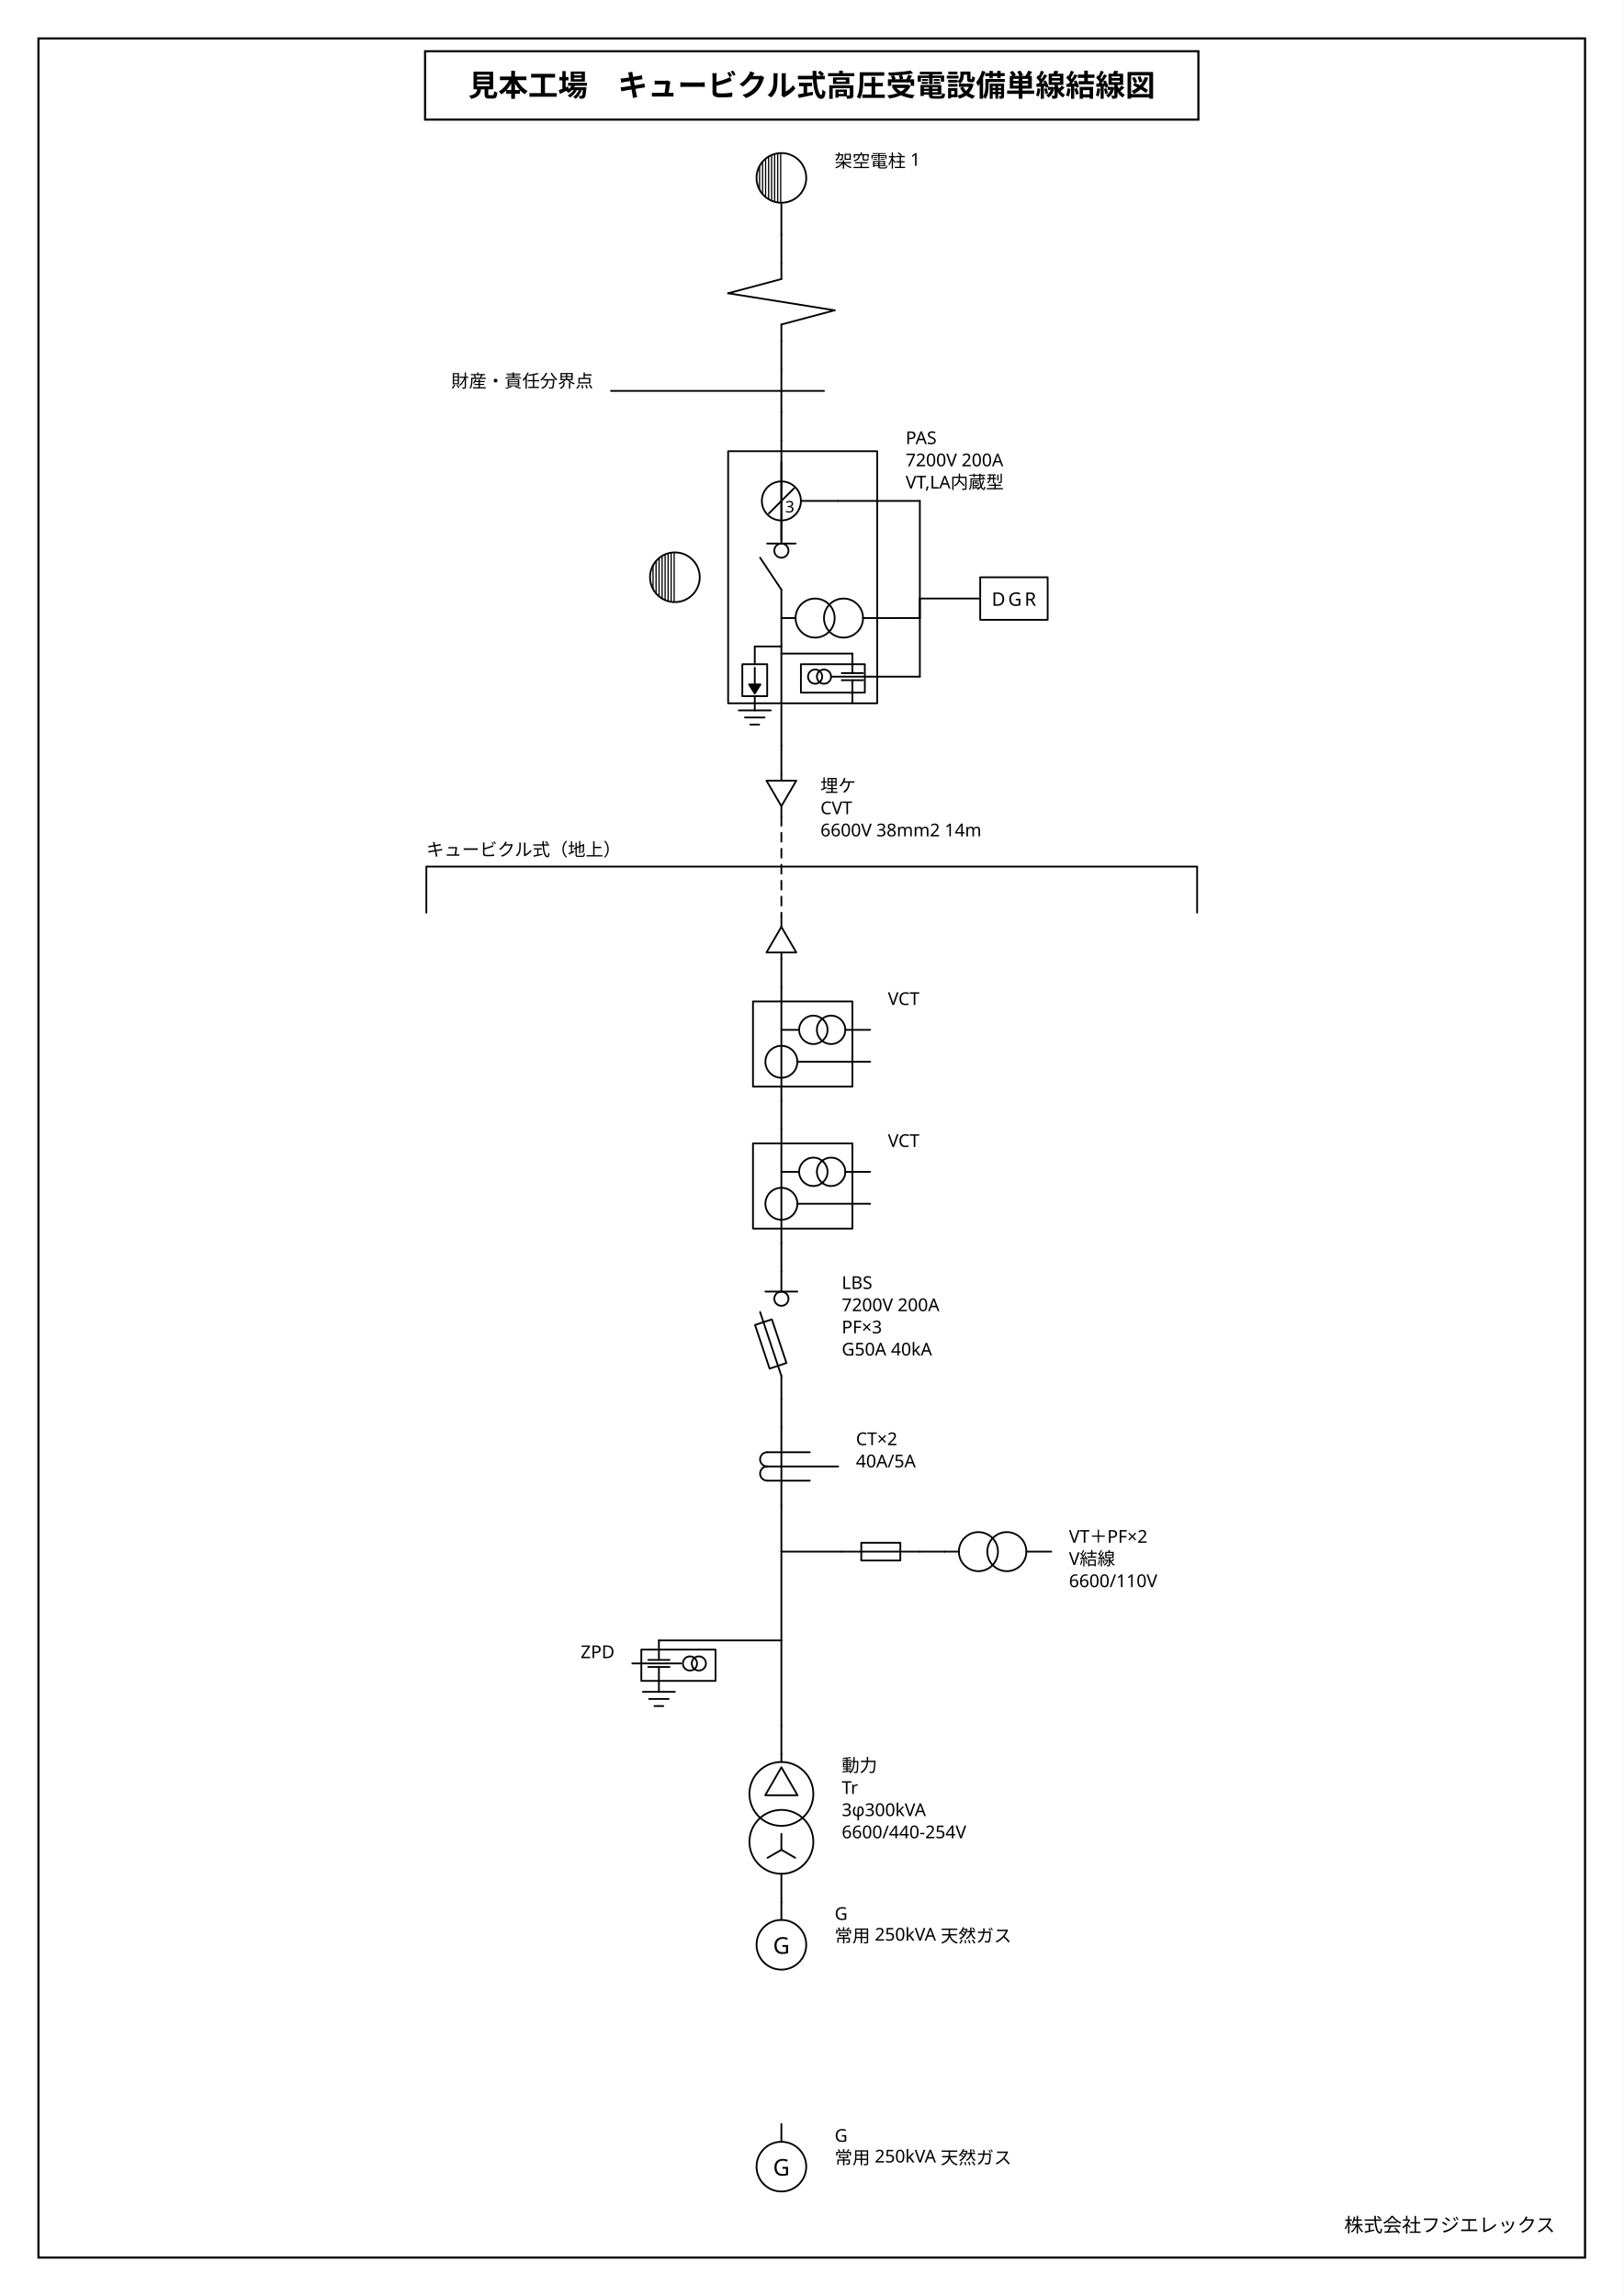
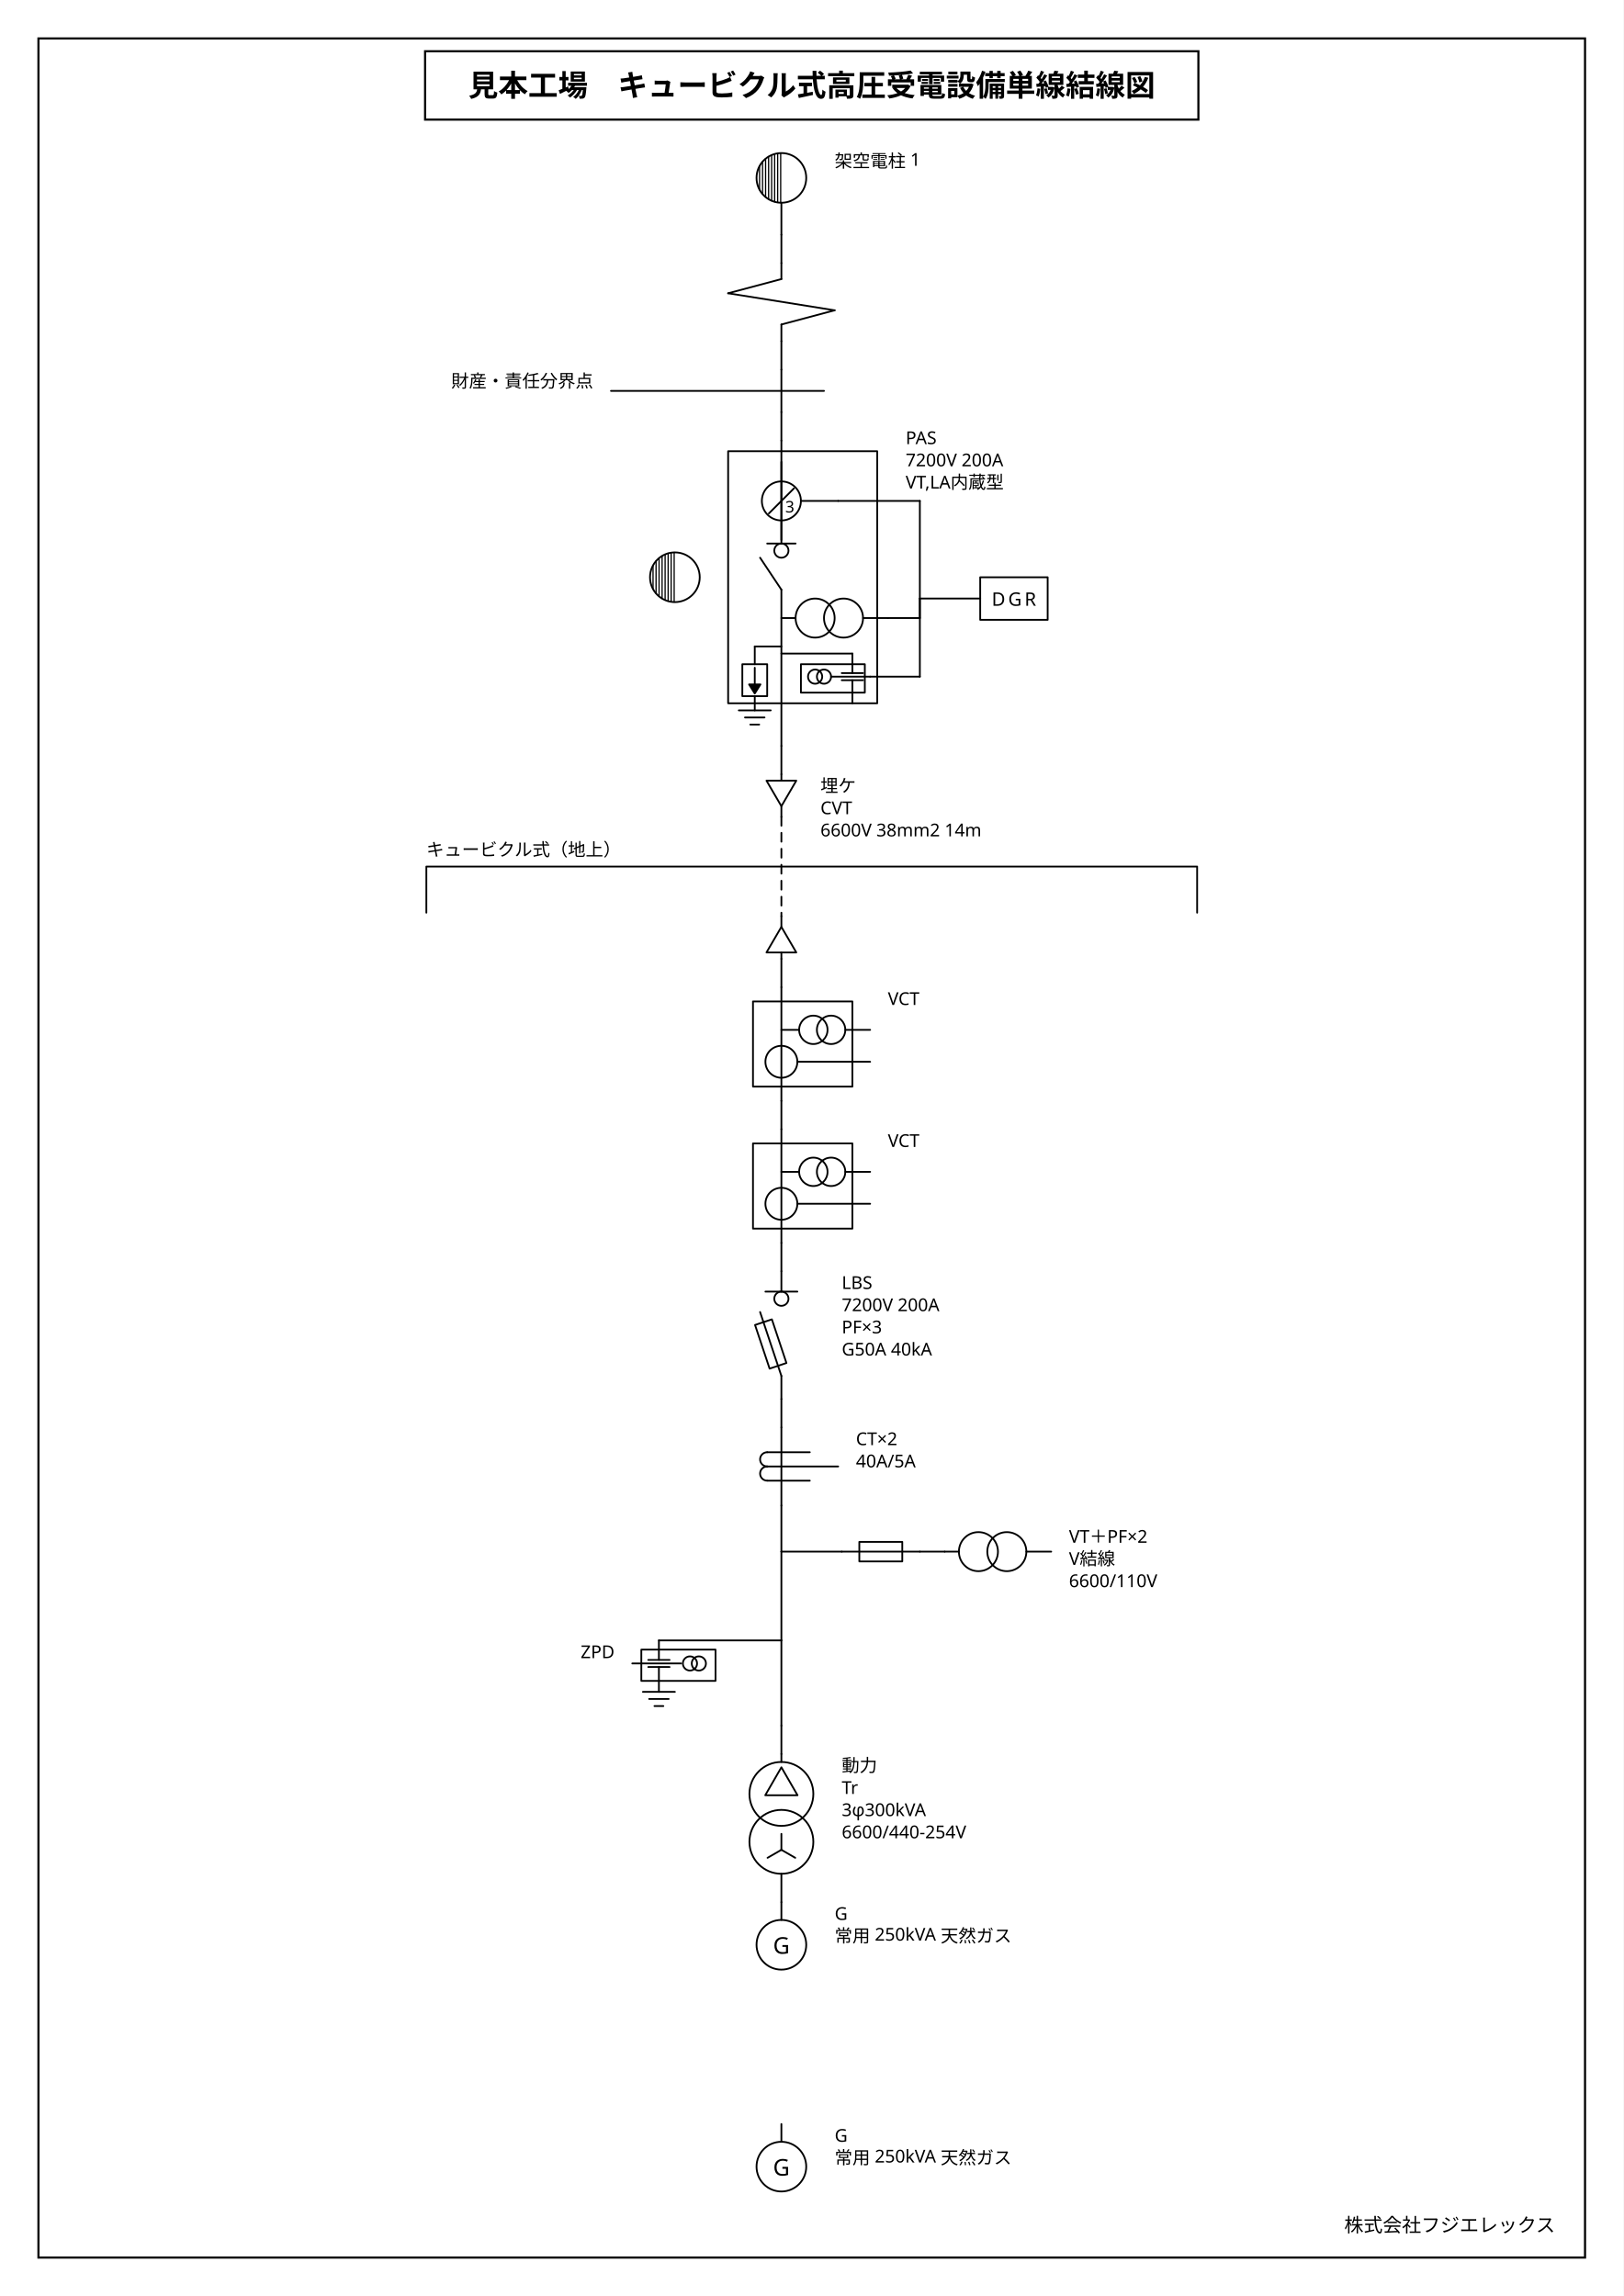
<svg xmlns="http://www.w3.org/2000/svg" viewBox="0 0 760 1075" width="760" height="1075">
  <rect x="0" y="0" width="760" height="1075" fill="#fff" />
  <g stroke="#000" fill="none">
    <rect x="18" y="18" width="724" height="1039" stroke-width="1" />
    <rect x="199" y="24" width="362" height="32" stroke-width="1" />
  </g>
  <text x="380" y="45" font-size="14" font-weight="700" text-anchor="middle" font-family="IPAGothic, 'IPAゴシック', 'Noto Sans JP', 'Hiragino Kaku Gothic ProN', 'Yu Gothic', sans-serif" fill="#000">見本工場　キュービクル式高圧受電設備単線結線図</text>
  <text x="728" y="1045" font-size="9" text-anchor="end" font-family="IPAGothic, 'IPAゴシック', 'Noto Sans JP', 'Hiragino Kaku Gothic ProN', 'Yu Gothic', sans-serif" fill="#000">株式会社フジエレックス</text>
  <g transform="translate(365.79 70) scale(0.831)">
    <g stroke="#000" fill="none" stroke-linecap="round" stroke-linejoin="round" color="#000">
      <path d="M -200 404 L 234.2 404 M -200 404 L -200 430 M 234.2 404 L 234.2 430" fill="none" stroke-width="1" />
      <text x="-200" y="398" font-size="10" font-family="IPAGothic, 'IPAゴシック', 'Noto Sans JP', 'Hiragino Kaku Gothic ProN', 'Yu Gothic', sans-serif" fill="currentColor" stroke="none">キュービクル式（地上）</text>
      <line x1="0" y1="48" x2="0" y2="64" stroke-width="1" />
      <line x1="0" y1="108" x2="0" y2="124" stroke-width="1" />
      <line x1="0" y1="148" x2="0" y2="164" stroke-width="1" />
      <line x1="0" y1="280" x2="-15" y2="280" stroke-width="1" />
      <line x1="0" y1="284" x2="40" y2="284" stroke-width="1" />
      <line x1="32" y1="198" x2="78" y2="198" stroke-width="1" />
      <line x1="78" y1="198" x2="78" y2="253" stroke-width="1" />
      <line x1="60" y1="264" x2="78" y2="264" stroke-width="1" />
      <line x1="78" y1="264" x2="78" y2="253" stroke-width="1" />
      <line x1="50" y1="297" x2="78" y2="297" stroke-width="1" />
      <line x1="78" y1="297" x2="78" y2="253" stroke-width="1" />
      <line x1="78" y1="253" x2="112" y2="253" stroke-width="1" />
      <line x1="0" y1="336" x2="0" y2="352" stroke-width="1" />
      <line x1="0" y1="376" x2="0" y2="432" stroke-width="1" stroke-dasharray="5 4" />
      <line x1="0" y1="456" x2="0" y2="472" stroke-width="1" />
      <line x1="0" y1="536" x2="0" y2="552" stroke-width="1" />
      <line x1="0" y1="616" x2="0" y2="632" stroke-width="1" />
      <line x1="0" y1="704" x2="0" y2="720" stroke-width="1" />
      <line x1="0" y1="764" x2="0" y2="790" stroke-width="1" />
      <line x1="0" y1="790" x2="34" y2="790" stroke-width="1" />
      <line x1="78" y1="790" x2="92" y2="790" stroke-width="1" />
      <line x1="0" y1="790" x2="0" y2="840" stroke-width="1" />
      <line x1="0" y1="840" x2="-69" y2="840" stroke-width="1" />
      <line x1="0" y1="840" x2="0" y2="888" stroke-width="1" />
      <line x1="0" y1="888" x2="0" y2="904" stroke-width="1" />
      <line x1="0" y1="971.5" x2="0" y2="987.5" stroke-width="1" />
      <g transform="translate(-16 0)">
        <circle cx="16" cy="16" r="14" fill="none" stroke-width="1" />
        <line x1="3.7" y1="9.313" x2="3.7" y2="22.687" stroke-width="0.7" />
        <line x1="5.4" y1="6.855" x2="5.4" y2="25.145" stroke-width="0.7" />
        <line x1="7.1" y1="5.193" x2="7.1" y2="26.807" stroke-width="0.7" />
        <line x1="8.8" y1="3.993" x2="8.8" y2="28.007" stroke-width="0.7" />
        <line x1="10.5" y1="3.126" x2="10.5" y2="28.874" stroke-width="0.7" />
        <line x1="12.2" y1="2.526" x2="12.2" y2="29.474" stroke-width="0.7" />
        <line x1="13.9" y1="2.158" x2="13.9" y2="29.842" stroke-width="0.7" />
        <line x1="15.6" y1="2.006" x2="15.6" y2="29.994" stroke-width="0.7" />
        <line x1="16" y1="30" x2="16" y2="48" stroke-width="1" />
      </g>
      <text x="30" y="10" font-size="10" text-anchor="start" font-family="IPAGothic, 'IPAゴシック', 'Noto Sans JP', 'Hiragino Kaku Gothic ProN', 'Yu Gothic', sans-serif" fill="currentColor" stroke="none">
        <tspan x="30" dy="0">架空電柱 1</tspan>
      </text>
      <g transform="translate(-30 64)">
        <line x1="30" y1="0" x2="30" y2="9" stroke-width="1" />
        <line x1="30" y1="9" x2="0" y2="17" stroke-width="1" />
        <line x1="0" y1="17" x2="60" y2="26.6" stroke-width="1" />
        <line x1="60" y1="26.6" x2="30" y2="34.6" stroke-width="1" />
        <line x1="30" y1="34.6" x2="30" y2="44" stroke-width="1" />
      </g>
      <g transform="translate(-96 124)">
        <line x1="96" y1="0" x2="96" y2="24" stroke-width="1" />
        <line x1="0" y1="12" x2="120" y2="12" stroke-width="1" />
      </g>
      <text x="-106" y="134" font-size="10" text-anchor="end" font-family="IPAGothic, 'IPAゴシック', 'Noto Sans JP', 'Hiragino Kaku Gothic ProN', 'Yu Gothic', sans-serif" fill="currentColor" stroke="none">
        <tspan x="-106" dy="0">財産・責任分界点</tspan>
      </text>
      <g transform="translate(-36 164)">
        <line x1="36" y1="0" x2="36" y2="6" stroke-width="1" />
        <rect x="6" y="6" width="84" height="142" fill="none" stroke-width="1" />
        <line x1="36" y1="6" x2="36" y2="58" stroke-width="1" />
        <line x1="28" y1="58" x2="44" y2="58" stroke-width="1" />
        <circle cx="36" cy="62" r="4" fill="none" stroke-width="1" />
        <line x1="36" y1="84" x2="24" y2="66" stroke-width="1" />
        <line x1="36" y1="84" x2="36" y2="172" stroke-width="1" />
      </g>
      <text x="70" y="166" font-size="10" text-anchor="start" font-family="IPAGothic, 'IPAゴシック', 'Noto Sans JP', 'Hiragino Kaku Gothic ProN', 'Yu Gothic', sans-serif" fill="currentColor" stroke="none">
        <tspan x="70" dy="0">PAS</tspan>
        <tspan x="70" dy="12.5">7200V 200A</tspan>
        <tspan x="70" dy="12.5">VT,LA内蔵型</tspan>
      </text>
      <g transform="translate(-76 225)">
        <circle cx="16" cy="16" r="14" fill="none" stroke-width="1" />
        <line x1="3.7" y1="9.313" x2="3.7" y2="22.687" stroke-width="0.7" />
        <line x1="5.4" y1="6.855" x2="5.4" y2="25.145" stroke-width="0.7" />
        <line x1="7.1" y1="5.193" x2="7.1" y2="26.807" stroke-width="0.7" />
        <line x1="8.8" y1="3.993" x2="8.8" y2="28.007" stroke-width="0.7" />
        <line x1="10.5" y1="3.126" x2="10.5" y2="28.874" stroke-width="0.7" />
        <line x1="12.2" y1="2.526" x2="12.2" y2="29.474" stroke-width="0.7" />
        <line x1="13.9" y1="2.158" x2="13.9" y2="29.842" stroke-width="0.7" />
        <line x1="15.6" y1="2.006" x2="15.6" y2="29.994" stroke-width="0.7" />
      </g>
      <g transform="translate(-20 176)">
        <line x1="20" y1="0" x2="20" y2="44" stroke-width="1" />
        <circle cx="20" cy="22" r="11" fill="none" stroke-width="1" />
        <line x1="12.929" y1="29.071" x2="27.071" y2="14.929" stroke-width="1" />
        <text x="24.75" y="25" font-size="9" text-anchor="middle" dominant-baseline="central" font-family="IPAGothic, 'IPAゴシック', 'Noto Sans JP', 'Hiragino Kaku Gothic ProN', 'Yu Gothic', sans-serif" fill="currentColor" stroke="none">3</text>
        <line x1="31" y1="22" x2="52" y2="22" stroke-width="1" />
      </g>
      <g transform="translate(0 249)">
        <line x1="0" y1="15" x2="8" y2="15" stroke-width="1" />
        <circle cx="19" cy="15" r="11" fill="none" stroke-width="1" />
        <circle cx="35" cy="15" r="11" fill="none" stroke-width="1" />
        <line x1="46" y1="15" x2="60" y2="15" stroke-width="1" />
      </g>
      <g transform="translate(-35 280)">
        <line x1="20" y1="0" x2="20" y2="10" stroke-width="1" />
        <rect x="13" y="10" width="14" height="18" fill="none" stroke-width="1" />
        <line x1="20" y1="12" x2="20" y2="23" stroke-width="1" />
        <polygon points="16.8,21.38 20,26.5 23.2,21.38" fill="currentColor" stroke-width="1" />
        <line x1="20" y1="28" x2="20" y2="36" stroke-width="1" />
        <line x1="11" y1="36" x2="29" y2="36" stroke-width="1" />
        <line x1="14.5" y1="40" x2="25.5" y2="40" stroke-width="1" />
        <line x1="17.5" y1="44" x2="22.5" y2="44" stroke-width="1" />
      </g>
      <g transform="translate(10 284)">
        <line x1="30" y1="0" x2="30" y2="11" stroke-width="1" />
        <rect x="1" y="6" width="36" height="16" fill="none" stroke-width="1" />
        <line x1="24" y1="11" x2="36" y2="11" stroke-width="1" />
        <line x1="24" y1="15" x2="36" y2="15" stroke-width="1" />
        <line x1="30" y1="15" x2="30" y2="28" stroke-width="1" />
        <line x1="18" y1="13" x2="40" y2="13" stroke-width="1" />
        <circle cx="9" cy="13" r="4" fill="none" stroke-width="1" />
        <circle cx="14" cy="13" r="4" fill="none" stroke-width="1" />
      </g>
      <g transform="translate(112 241)">
        <rect x="0" y="0" width="38" height="24" fill="none" stroke-width="1" />
        <text x="19" y="12" font-size="10.5" text-anchor="middle" dominant-baseline="central" font-family="IPAGothic, 'IPAゴシック', 'Noto Sans JP', 'Hiragino Kaku Gothic ProN', 'Yu Gothic', sans-serif" letter-spacing="1.6" fill="currentColor" stroke="none">DGR</text>
      </g>
      <g transform="translate(-12 352)">
        <line x1="12" y1="0" x2="12" y2="3.6" stroke-width="1" />
        <polygon points="3.6,3.6 20.4,3.6 12,18" fill="none" stroke-width="1" />
        <line x1="12" y1="18" x2="12" y2="24" stroke-width="1" />
      </g>
      <text x="22" y="362" font-size="10" text-anchor="start" font-family="IPAGothic, 'IPAゴシック', 'Noto Sans JP', 'Hiragino Kaku Gothic ProN', 'Yu Gothic', sans-serif" fill="currentColor" stroke="none">
        <tspan x="22" dy="0">埋ケ</tspan>
        <tspan x="22" dy="12.5">CVT</tspan>
        <tspan x="22" dy="12.5">6600V 38mm2 14m</tspan>
      </text>
      <g transform="translate(-12 432) rotate(180 12 12)">
        <line x1="12" y1="0" x2="12" y2="3.6" stroke-width="1" />
        <polygon points="3.6,3.6 20.4,3.6 12,18" fill="none" stroke-width="1" />
        <line x1="12" y1="18" x2="12" y2="24" stroke-width="1" />
      </g>
      <g transform="translate(-22 472)">
        <line x1="22" y1="0" x2="22" y2="64" stroke-width="1" />
        <rect x="6" y="8" width="56" height="48" fill="none" stroke-width="1" />
        <line x1="22" y1="24" x2="32" y2="24" stroke-width="1" />
        <circle cx="40" cy="24" r="8" fill="none" stroke-width="1" />
        <circle cx="50" cy="24" r="8" fill="none" stroke-width="1" />
        <line x1="58" y1="24" x2="72" y2="24" stroke-width="1" />
        <circle cx="22" cy="42" r="9" fill="none" stroke-width="1" />
        <line x1="31" y1="42" x2="72" y2="42" stroke-width="1" />
      </g>
      <text x="60" y="482" font-size="10" text-anchor="start" font-family="IPAGothic, 'IPAゴシック', 'Noto Sans JP', 'Hiragino Kaku Gothic ProN', 'Yu Gothic', sans-serif" fill="currentColor" stroke="none">
        <tspan x="60" dy="0">VCT</tspan>
      </text>
      <g transform="translate(-22 552)">
        <line x1="22" y1="0" x2="22" y2="64" stroke-width="1" />
        <rect x="6" y="8" width="56" height="48" fill="none" stroke-width="1" />
        <line x1="22" y1="24" x2="32" y2="24" stroke-width="1" />
        <circle cx="40" cy="24" r="8" fill="none" stroke-width="1" />
        <circle cx="50" cy="24" r="8" fill="none" stroke-width="1" />
        <line x1="58" y1="24" x2="72" y2="24" stroke-width="1" />
        <circle cx="22" cy="42" r="9" fill="none" stroke-width="1" />
        <line x1="31" y1="42" x2="72" y2="42" stroke-width="1" />
      </g>
      <text x="60" y="562" font-size="10" text-anchor="start" font-family="IPAGothic, 'IPAゴシック', 'Noto Sans JP', 'Hiragino Kaku Gothic ProN', 'Yu Gothic', sans-serif" fill="currentColor" stroke="none">
        <tspan x="60" dy="0">VCT</tspan>
      </text>
      <g transform="translate(-24 632)">
        <line x1="24" y1="0" x2="24" y2="11.5" stroke-width="1" />
        <line x1="15" y1="11.5" x2="33" y2="11.5" stroke-width="1" />
        <circle cx="24" cy="15.5" r="4" fill="none" stroke-width="1" />
        <line x1="24" y1="59" x2="12" y2="23" stroke-width="1" />
        <polygon points="26.843,51.719 18.643,27.119 9.157,30.281 17.357,54.881" fill="none" stroke-width="1" />
        <line x1="24" y1="59" x2="24" y2="72" stroke-width="1" />
      </g>
      <text x="34" y="642" font-size="10" text-anchor="start" font-family="IPAGothic, 'IPAゴシック', 'Noto Sans JP', 'Hiragino Kaku Gothic ProN', 'Yu Gothic', sans-serif" fill="currentColor" stroke="none">
        <tspan x="34" dy="0">LBS</tspan>
        <tspan x="34" dy="12.5">7200V 200A</tspan>
        <tspan x="34" dy="12.5">PF×3</tspan>
        <tspan x="34" dy="12.5">G50A 40kA</tspan>
      </text>
      <g transform="translate(-24 720)">
        <line x1="24" y1="0" x2="24" y2="44" stroke-width="1" />
        <line x1="16" y1="14" x2="40" y2="14" stroke-width="1" />
        <line x1="16" y1="30" x2="40" y2="30" stroke-width="1" />
        <line x1="16" y1="22" x2="56" y2="22" stroke-width="1" />
        <path d="M 16 14 A 4 4 0 0 0 16 22" fill="none" stroke-width="1" />
        <path d="M 16 22 A 4 4 0 0 0 16 30" fill="none" stroke-width="1" />
      </g>
      <text x="42" y="730" font-size="10" text-anchor="start" font-family="IPAGothic, 'IPAゴシック', 'Noto Sans JP', 'Hiragino Kaku Gothic ProN', 'Yu Gothic', sans-serif" fill="currentColor" stroke="none">
        <tspan x="42" dy="0">CT×2</tspan>
        <tspan x="42" dy="12.5">40A/5A</tspan>
      </text>
      <g transform="translate(36 768) rotate(-90 20 22)">
        <line x1="20" y1="0" x2="20" y2="44" stroke-width="1" />
-         <rect x="15" y="11" width="10" height="22" fill="none" stroke-width="1" />
+         <rect x="14.5" y="9.9" width="11" height="24.2" fill="none" stroke-width="1" />
      </g>
      <g transform="translate(92 775)">
        <line x1="0" y1="15" x2="8" y2="15" stroke-width="1" />
        <circle cx="19" cy="15" r="11" fill="none" stroke-width="1" />
        <circle cx="35" cy="15" r="11" fill="none" stroke-width="1" />
        <line x1="46" y1="15" x2="60" y2="15" stroke-width="1" />
      </g>
      <text x="162" y="785" font-size="10" text-anchor="start" font-family="IPAGothic, 'IPAゴシック', 'Noto Sans JP', 'Hiragino Kaku Gothic ProN', 'Yu Gothic', sans-serif" fill="currentColor" stroke="none">
        <tspan x="162" dy="0">VT＋PF×2</tspan>
        <tspan x="162" dy="12.5">V結線</tspan>
        <tspan x="162" dy="12.5">6600/110V</tspan>
      </text>
      <g transform="translate(-84 840)">
        <line x1="15" y1="0" x2="15" y2="11" stroke-width="1" />
        <rect x="5.1" y="5.2" width="41.8" height="17.6" fill="none" stroke-width="1" />
        <line x1="9" y1="11" x2="21" y2="11" stroke-width="1" />
        <line x1="9" y1="15" x2="21" y2="15" stroke-width="1" />
        <line x1="15" y1="15" x2="15" y2="29" stroke-width="1" />
        <line x1="6" y1="29" x2="24" y2="29" stroke-width="1" />
        <line x1="9.5" y1="33" x2="20.5" y2="33" stroke-width="1" />
        <line x1="12.5" y1="37" x2="17.5" y2="37" stroke-width="1" />
        <line x1="0" y1="13" x2="27.5" y2="13" stroke-width="1" />
        <circle cx="32.5" cy="13" r="4" fill="none" stroke-width="1" />
        <circle cx="37.5" cy="13" r="4" fill="none" stroke-width="1" />
      </g>
      <text x="-94" y="850" font-size="10" text-anchor="end" font-family="IPAGothic, 'IPAゴシック', 'Noto Sans JP', 'Hiragino Kaku Gothic ProN', 'Yu Gothic', sans-serif" fill="currentColor" stroke="none">
        <tspan x="-94" dy="0">ZPD</tspan>
      </text>
      <g transform="translate(-24 904)">
        <line x1="24" y1="0" x2="24" y2="4.5" stroke-width="1" />
        <circle cx="24" cy="22.5" r="18" fill="none" stroke-width="1" />
        <circle cx="24" cy="49.5" r="18" fill="none" stroke-width="1" />
        <polygon points="24,7.5 33.093,23.25 14.907,23.25" fill="none" stroke-width="1" />
        <line x1="24" y1="54" x2="24" y2="45" stroke-width="1" />
        <line x1="24" y1="54" x2="31.794" y2="58.5" stroke-width="1" />
        <line x1="24" y1="54" x2="16.206" y2="58.5" stroke-width="1" />
      </g>
      <text x="34" y="914" font-size="10" text-anchor="start" font-family="IPAGothic, 'IPAゴシック', 'Noto Sans JP', 'Hiragino Kaku Gothic ProN', 'Yu Gothic', sans-serif" fill="currentColor" stroke="none">
        <tspan x="34" dy="0">動力</tspan>
        <tspan x="34" dy="12.5">Tr</tspan>
        <tspan x="34" dy="12.5">3φ300kVA</tspan>
        <tspan x="34" dy="12.5">6600/440-254V</tspan>
      </text>
      <g transform="translate(-20 987.5)">
        <line x1="20" y1="0" x2="20" y2="10" stroke-width="1" />
        <circle cx="20" cy="24" r="14" fill="none" stroke-width="1" />
        <text x="20" y="24" font-size="13" text-anchor="middle" dominant-baseline="central" font-family="IPAGothic, 'IPAゴシック', 'Noto Sans JP', 'Hiragino Kaku Gothic ProN', 'Yu Gothic', sans-serif" fill="currentColor" stroke="none">G</text>
      </g>
      <text x="30" y="997.5" font-size="10" text-anchor="start" font-family="IPAGothic, 'IPAゴシック', 'Noto Sans JP', 'Hiragino Kaku Gothic ProN', 'Yu Gothic', sans-serif" fill="currentColor" stroke="none">
        <tspan x="30" dy="0">G</tspan>
        <tspan x="30" dy="12.5">常用 250kVA 天然ガス</tspan>
      </text>
      <g transform="translate(-20 1112.5)">
        <line x1="20" y1="0" x2="20" y2="10" stroke-width="1" />
        <circle cx="20" cy="24" r="14" fill="none" stroke-width="1" />
        <text x="20" y="24" font-size="13" text-anchor="middle" dominant-baseline="central" font-family="IPAGothic, 'IPAゴシック', 'Noto Sans JP', 'Hiragino Kaku Gothic ProN', 'Yu Gothic', sans-serif" fill="currentColor" stroke="none">G</text>
      </g>
      <text x="30" y="1122.5" font-size="10" text-anchor="start" font-family="IPAGothic, 'IPAゴシック', 'Noto Sans JP', 'Hiragino Kaku Gothic ProN', 'Yu Gothic', sans-serif" fill="currentColor" stroke="none">
        <tspan x="30" dy="0">G</tspan>
        <tspan x="30" dy="12.5">常用 250kVA 天然ガス</tspan>
      </text>
    </g>
  </g>
</svg>
